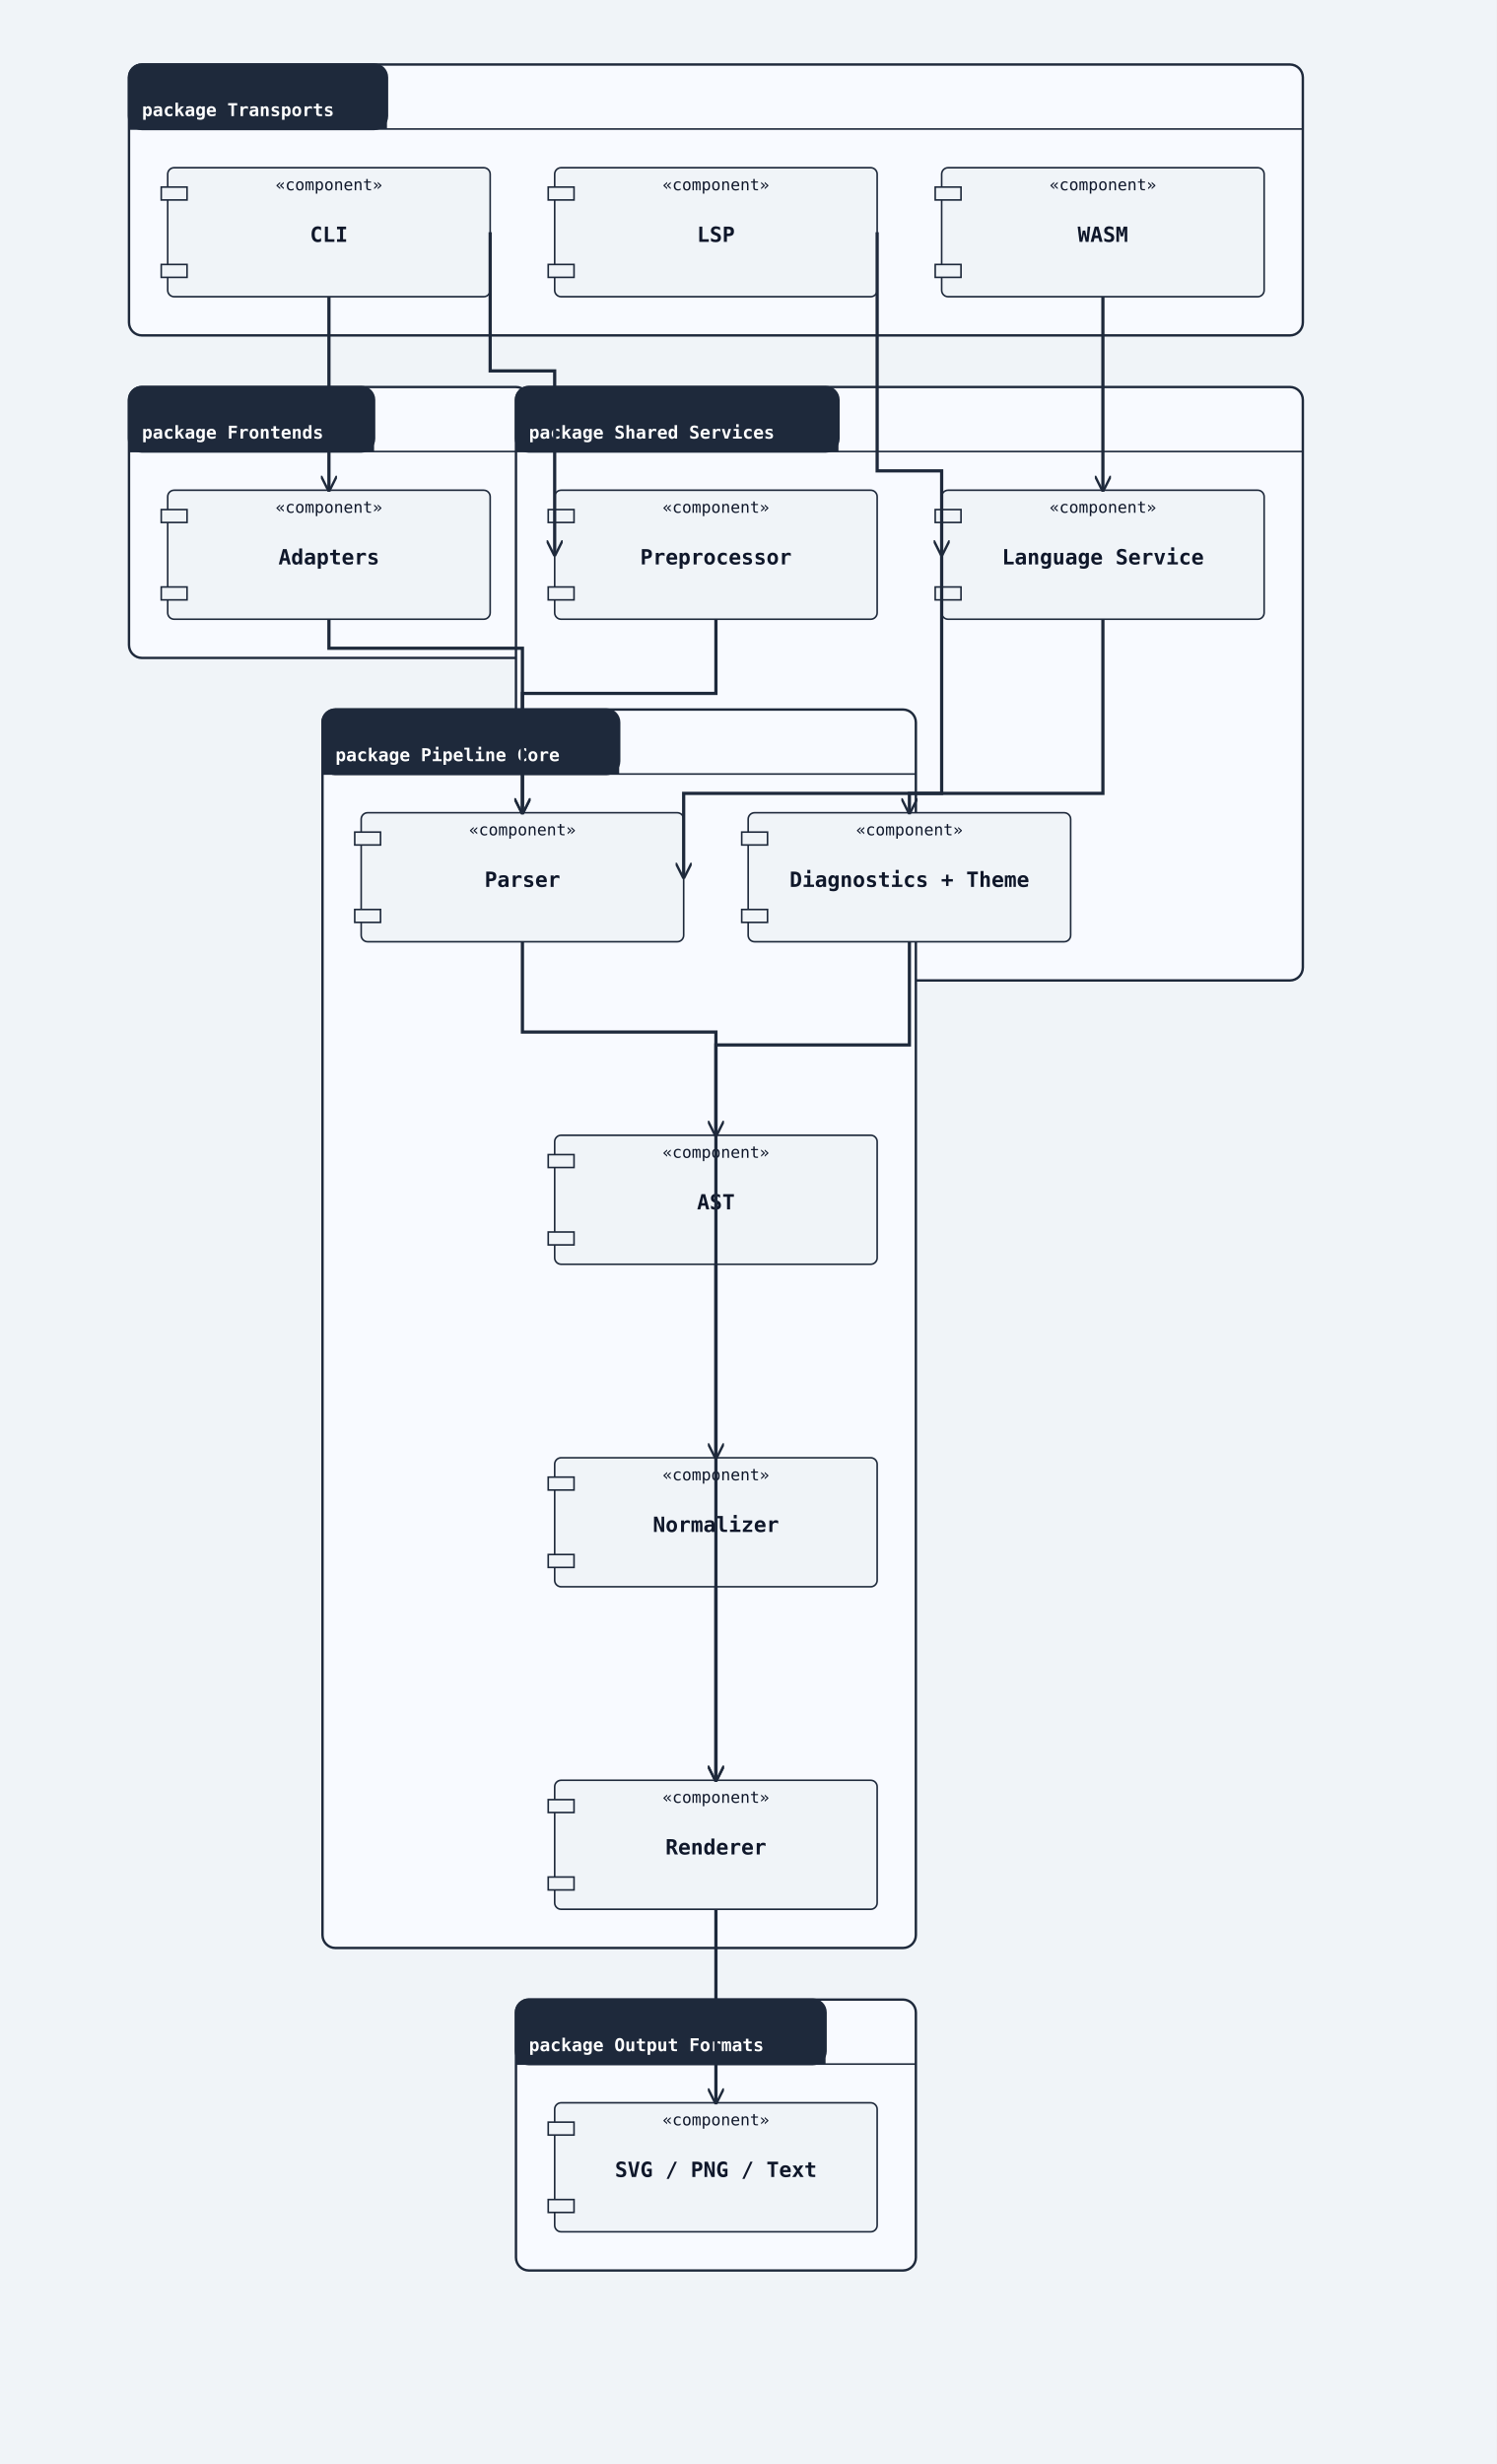
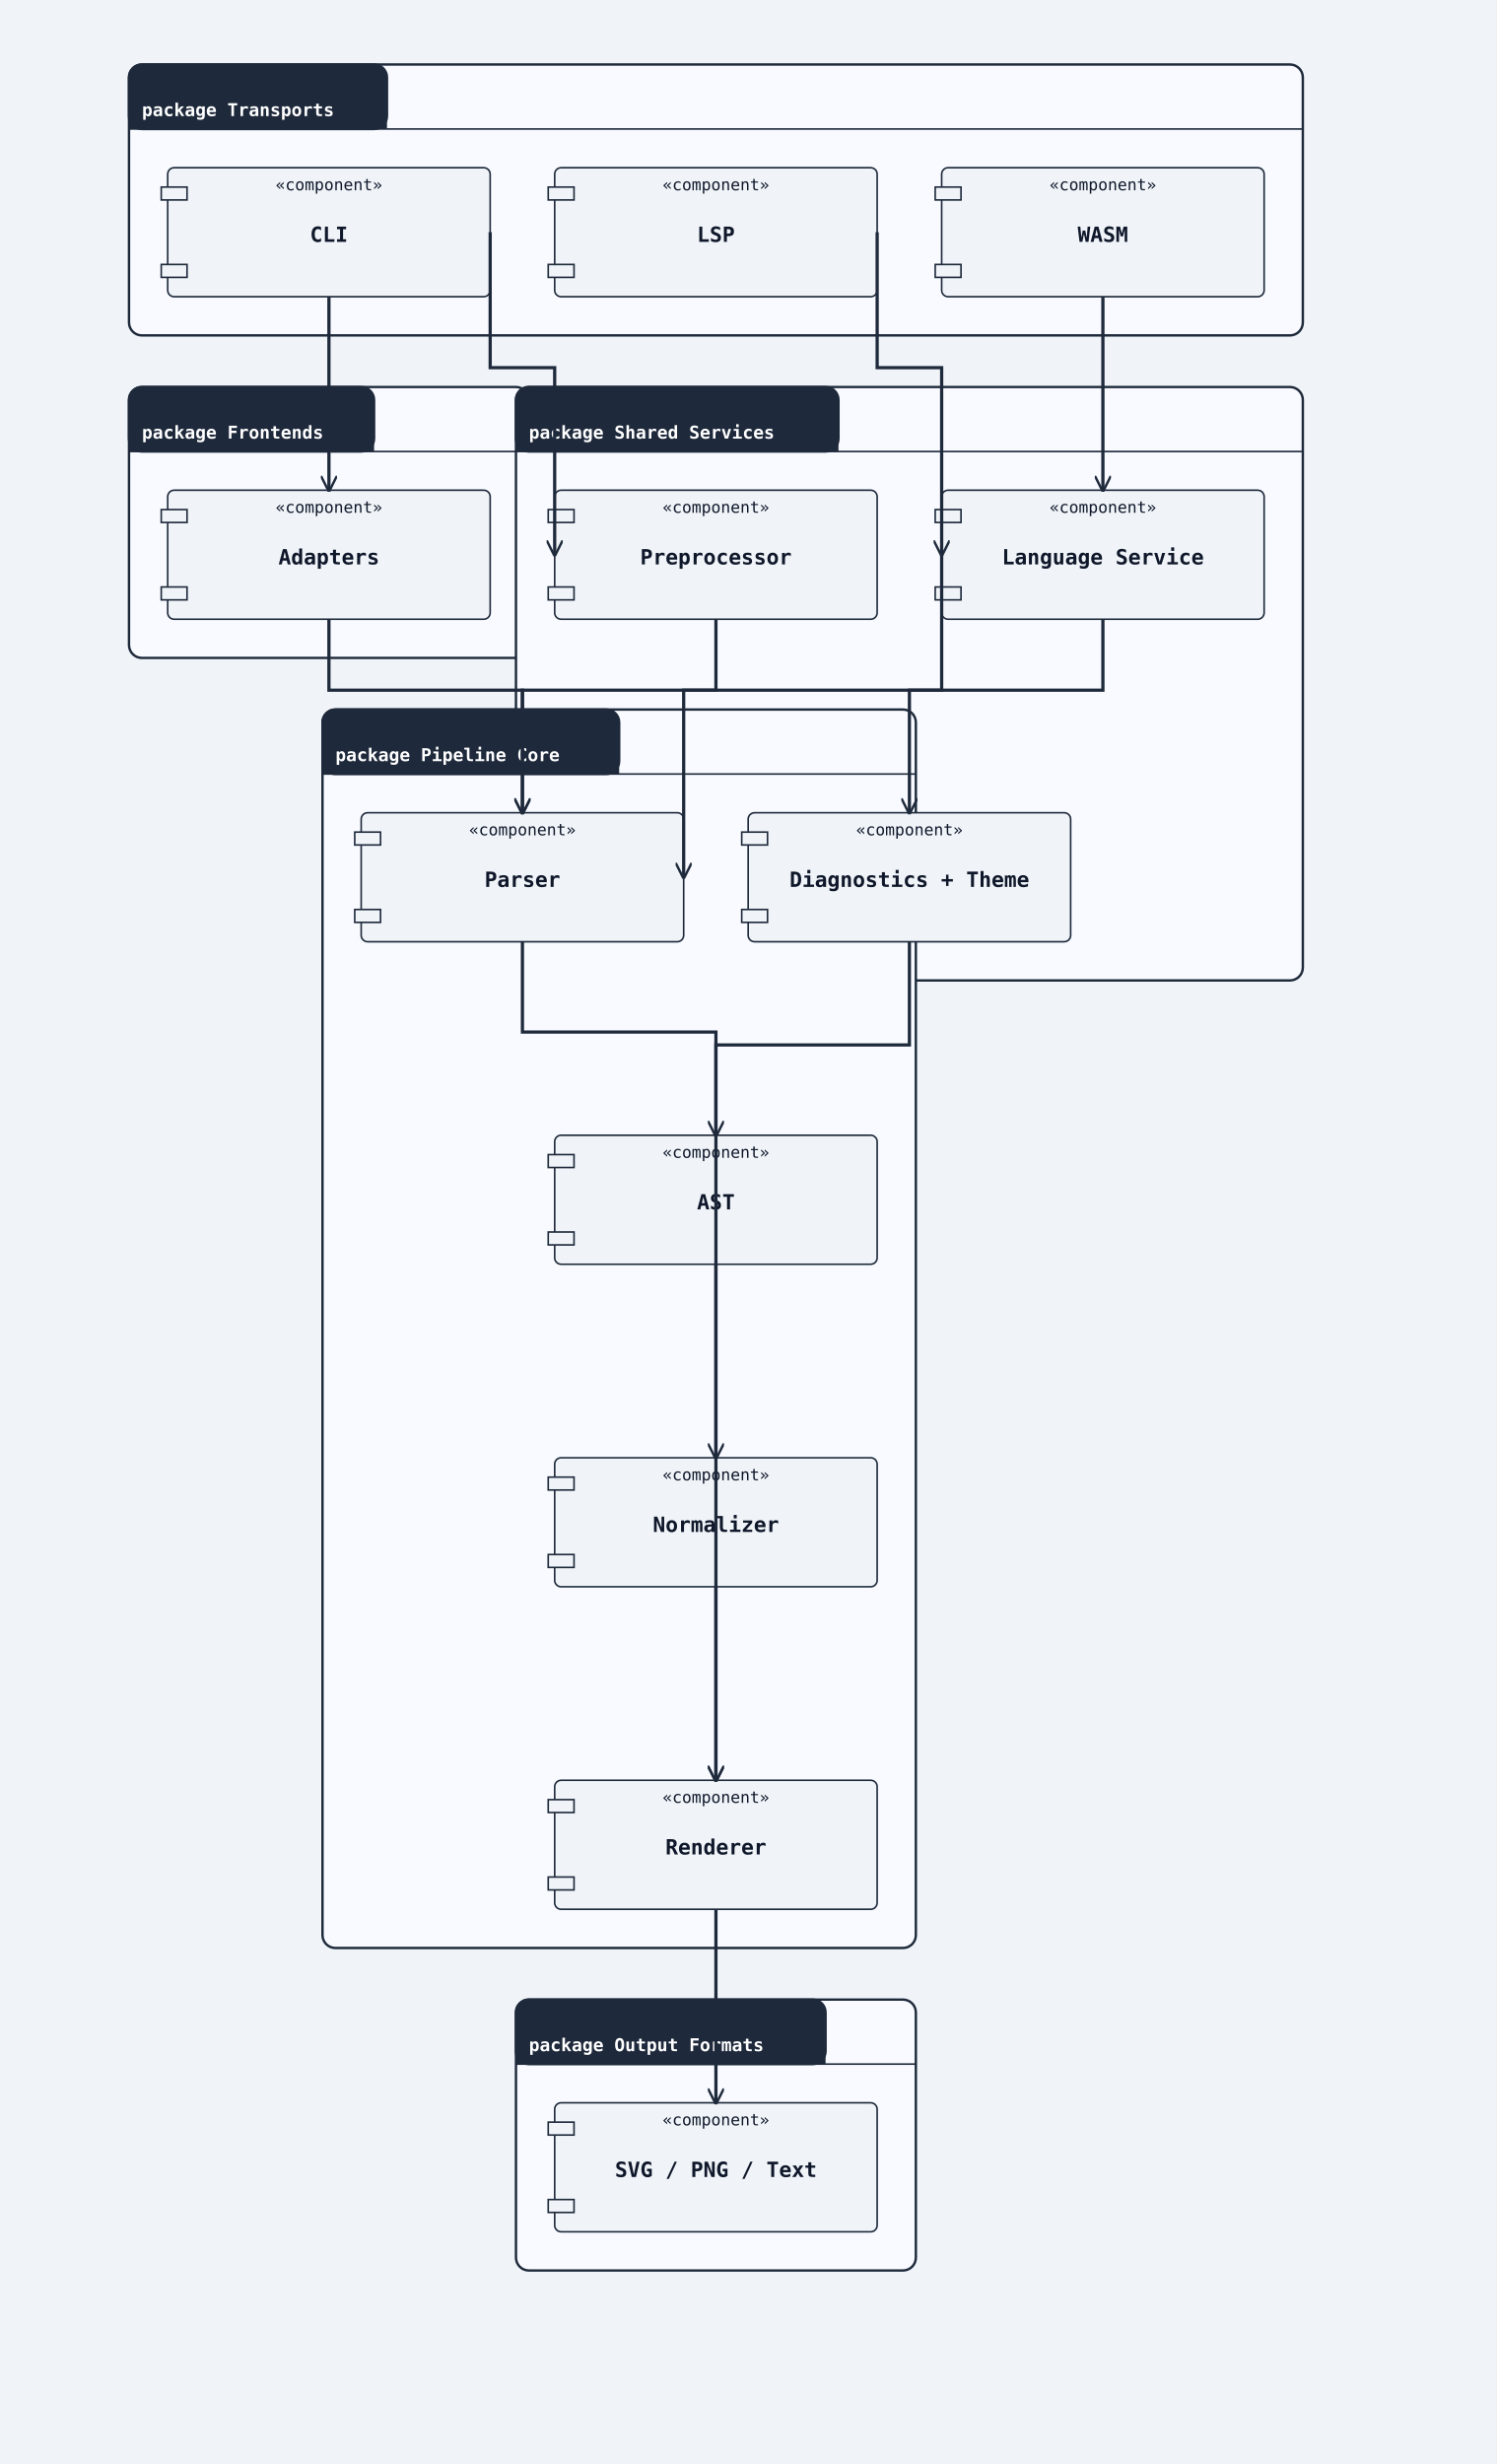
<svg xmlns="http://www.w3.org/2000/svg" width="928" height="1528" viewBox="0 0 928 1528">
  <rect width="100%" height="100%" fill="#f0f4f8" />
  <defs>
    <marker id="arrow-open" viewBox="0 0 10 10" refX="9" refY="5" markerWidth="10" markerHeight="10" markerUnits="userSpaceOnUse" orient="auto-start-reverse">
      <path d="M0,0 L10,5 L0,10" fill="none" stroke="#1e293b" stroke-width="1.5" />
    </marker>
    <marker id="arrow-triangle" viewBox="0 0 12 12" refX="11" refY="6" markerWidth="12" markerHeight="12" markerUnits="userSpaceOnUse" orient="auto-start-reverse">
      <polygon points="0,0 12,6 0,12" fill="#ffffff" stroke="#1e293b" stroke-width="1.5" fill-rule="nonzero" />
    </marker>
    <marker id="arrow-diamond-filled" viewBox="0 0 14 10" refX="13" refY="5" markerWidth="14" markerHeight="10" markerUnits="userSpaceOnUse" orient="auto-start-reverse">
      <path d="M0,5 L7,0 L14,5 L7,10 z" fill="#1e293b" stroke="#1e293b" stroke-width="1" />
    </marker>
    <marker id="arrow-diamond-open" viewBox="0 0 14 10" refX="13" refY="5" markerWidth="14" markerHeight="10" markerUnits="userSpaceOnUse" orient="auto-start-reverse">
      <path d="M0,5 L7,0 L14,5 L7,10 z" fill="#ffffff" stroke="#1e293b" stroke-width="1" />
    </marker>
  </defs>
  <rect class="uml-group-frame" data-uml-group="Transports" x="80" y="40" width="728" height="168" rx="8" ry="8" fill="#f8faff" stroke="#1e293b" stroke-width="1.5" />
  <rect x="80" y="40" width="160" height="40" rx="8" ry="8" fill="#1e293b" stroke="#1e293b" stroke-width="1.5" />
  <rect x="80" y="72" width="160" height="8" fill="#1e293b" stroke="none" />
  <text x="88" y="72" font-family="monospace" font-size="11" font-weight="600" fill="#ffffff">package Transports</text>
  <line x1="80" y1="80" x2="808" y2="80" stroke="#1e293b" stroke-width="1" />
  <rect class="uml-group-frame" data-uml-group="Frontends" x="80" y="240" width="248" height="168" rx="8" ry="8" fill="#f8faff" stroke="#1e293b" stroke-width="1.5" />
  <rect x="80" y="240" width="152" height="40" rx="8" ry="8" fill="#1e293b" stroke="#1e293b" stroke-width="1.5" />
  <rect x="80" y="272" width="152" height="8" fill="#1e293b" stroke="none" />
  <text x="88" y="272" font-family="monospace" font-size="11" font-weight="600" fill="#ffffff">package Frontends</text>
  <line x1="80" y1="280" x2="328" y2="280" stroke="#1e293b" stroke-width="1" />
  <rect class="uml-group-frame" data-uml-group="Shared Services" x="320" y="240" width="488" height="368" rx="8" ry="8" fill="#f8faff" stroke="#1e293b" stroke-width="1.5" />
  <rect x="320" y="240" width="200" height="40" rx="8" ry="8" fill="#1e293b" stroke="#1e293b" stroke-width="1.5" />
  <rect x="320" y="272" width="200" height="8" fill="#1e293b" stroke="none" />
  <text x="328" y="272" font-family="monospace" font-size="11" font-weight="600" fill="#ffffff">package Shared Services</text>
  <line x1="320" y1="280" x2="808" y2="280" stroke="#1e293b" stroke-width="1" />
  <rect class="uml-group-frame" data-uml-group="Pipeline Core" x="200" y="440" width="368" height="768" rx="8" ry="8" fill="#f8faff" stroke="#1e293b" stroke-width="1.5" />
  <rect x="200" y="440" width="184" height="40" rx="8" ry="8" fill="#1e293b" stroke="#1e293b" stroke-width="1.5" />
  <rect x="200" y="472" width="184" height="8" fill="#1e293b" stroke="none" />
  <text x="208" y="472" font-family="monospace" font-size="11" font-weight="600" fill="#ffffff">package Pipeline Core</text>
  <line x1="200" y1="480" x2="568" y2="480" stroke="#1e293b" stroke-width="1" />
  <rect class="uml-group-frame" data-uml-group="Output Formats" x="320" y="1240" width="248" height="168" rx="8" ry="8" fill="#f8faff" stroke="#1e293b" stroke-width="1.5" />
  <rect x="320" y="1240" width="192" height="40" rx="8" ry="8" fill="#1e293b" stroke="#1e293b" stroke-width="1.5" />
  <rect x="320" y="1272" width="192" height="8" fill="#1e293b" stroke="none" />
  <text x="328" y="1272" font-family="monospace" font-size="11" font-weight="600" fill="#ffffff">package Output Formats</text>
  <line x1="320" y1="1280" x2="568" y2="1280" stroke="#1e293b" stroke-width="1" />
  <rect class="uml-node uml-component" data-uml-kind="component" x="104" y="104" width="200" height="80" rx="4" ry="4" fill="#f0f4f8" stroke="#1e293b" stroke-width="1" />
  <rect x="100" y="116" width="16" height="8" fill="#f0f4f8" stroke="#1e293b" stroke-width="1" />
  <rect x="100" y="164" width="16" height="8" fill="#f0f4f8" stroke="#1e293b" stroke-width="1" />
  <text x="204" y="150" text-anchor="middle" font-family="monospace" font-size="13" font-weight="600" fill="#0f172a">CLI</text>
  <text x="204" y="118" text-anchor="middle" font-family="monospace" font-size="10" fill="#0f172a">«component»</text>
  <rect class="uml-node uml-component" data-uml-kind="component" x="344" y="104" width="200" height="80" rx="4" ry="4" fill="#f0f4f8" stroke="#1e293b" stroke-width="1" />
  <rect x="340" y="116" width="16" height="8" fill="#f0f4f8" stroke="#1e293b" stroke-width="1" />
  <rect x="340" y="164" width="16" height="8" fill="#f0f4f8" stroke="#1e293b" stroke-width="1" />
  <text x="444" y="150" text-anchor="middle" font-family="monospace" font-size="13" font-weight="600" fill="#0f172a">LSP</text>
  <text x="444" y="118" text-anchor="middle" font-family="monospace" font-size="10" fill="#0f172a">«component»</text>
  <rect class="uml-node uml-component" data-uml-kind="component" x="584" y="104" width="200" height="80" rx="4" ry="4" fill="#f0f4f8" stroke="#1e293b" stroke-width="1" />
  <rect x="580" y="116" width="16" height="8" fill="#f0f4f8" stroke="#1e293b" stroke-width="1" />
  <rect x="580" y="164" width="16" height="8" fill="#f0f4f8" stroke="#1e293b" stroke-width="1" />
  <text x="684" y="150" text-anchor="middle" font-family="monospace" font-size="13" font-weight="600" fill="#0f172a">WASM</text>
  <text x="684" y="118" text-anchor="middle" font-family="monospace" font-size="10" fill="#0f172a">«component»</text>
  <rect class="uml-node uml-component" data-uml-kind="component" x="104" y="304" width="200" height="80" rx="4" ry="4" fill="#f0f4f8" stroke="#1e293b" stroke-width="1" />
  <rect x="100" y="316" width="16" height="8" fill="#f0f4f8" stroke="#1e293b" stroke-width="1" />
  <rect x="100" y="364" width="16" height="8" fill="#f0f4f8" stroke="#1e293b" stroke-width="1" />
  <text x="204" y="350" text-anchor="middle" font-family="monospace" font-size="13" font-weight="600" fill="#0f172a">Adapters</text>
  <text x="204" y="318" text-anchor="middle" font-family="monospace" font-size="10" fill="#0f172a">«component»</text>
  <rect class="uml-node uml-component" data-uml-kind="component" x="344" y="304" width="200" height="80" rx="4" ry="4" fill="#f0f4f8" stroke="#1e293b" stroke-width="1" />
  <rect x="340" y="316" width="16" height="8" fill="#f0f4f8" stroke="#1e293b" stroke-width="1" />
  <rect x="340" y="364" width="16" height="8" fill="#f0f4f8" stroke="#1e293b" stroke-width="1" />
  <text x="444" y="350" text-anchor="middle" font-family="monospace" font-size="13" font-weight="600" fill="#0f172a">Preprocessor</text>
  <text x="444" y="318" text-anchor="middle" font-family="monospace" font-size="10" fill="#0f172a">«component»</text>
  <rect class="uml-node uml-component" data-uml-kind="component" x="584" y="304" width="200" height="80" rx="4" ry="4" fill="#f0f4f8" stroke="#1e293b" stroke-width="1" />
  <rect x="580" y="316" width="16" height="8" fill="#f0f4f8" stroke="#1e293b" stroke-width="1" />
  <rect x="580" y="364" width="16" height="8" fill="#f0f4f8" stroke="#1e293b" stroke-width="1" />
  <text x="684" y="350" text-anchor="middle" font-family="monospace" font-size="13" font-weight="600" fill="#0f172a">Language Service</text>
  <text x="684" y="318" text-anchor="middle" font-family="monospace" font-size="10" fill="#0f172a">«component»</text>
  <rect class="uml-node uml-component" data-uml-kind="component" x="464" y="504" width="200" height="80" rx="4" ry="4" fill="#f0f4f8" stroke="#1e293b" stroke-width="1" />
  <rect x="460" y="516" width="16" height="8" fill="#f0f4f8" stroke="#1e293b" stroke-width="1" />
  <rect x="460" y="564" width="16" height="8" fill="#f0f4f8" stroke="#1e293b" stroke-width="1" />
  <text x="564" y="550" text-anchor="middle" font-family="monospace" font-size="13" font-weight="600" fill="#0f172a">Diagnostics + Theme</text>
  <text x="564" y="518" text-anchor="middle" font-family="monospace" font-size="10" fill="#0f172a">«component»</text>
  <rect class="uml-node uml-component" data-uml-kind="component" x="224" y="504" width="200" height="80" rx="4" ry="4" fill="#f0f4f8" stroke="#1e293b" stroke-width="1" />
  <rect x="220" y="516" width="16" height="8" fill="#f0f4f8" stroke="#1e293b" stroke-width="1" />
  <rect x="220" y="564" width="16" height="8" fill="#f0f4f8" stroke="#1e293b" stroke-width="1" />
  <text x="324" y="550" text-anchor="middle" font-family="monospace" font-size="13" font-weight="600" fill="#0f172a">Parser</text>
  <text x="324" y="518" text-anchor="middle" font-family="monospace" font-size="10" fill="#0f172a">«component»</text>
  <rect class="uml-node uml-component" data-uml-kind="component" x="344" y="704" width="200" height="80" rx="4" ry="4" fill="#f0f4f8" stroke="#1e293b" stroke-width="1" />
  <rect x="340" y="716" width="16" height="8" fill="#f0f4f8" stroke="#1e293b" stroke-width="1" />
  <rect x="340" y="764" width="16" height="8" fill="#f0f4f8" stroke="#1e293b" stroke-width="1" />
  <text x="444" y="750" text-anchor="middle" font-family="monospace" font-size="13" font-weight="600" fill="#0f172a">AST</text>
  <text x="444" y="718" text-anchor="middle" font-family="monospace" font-size="10" fill="#0f172a">«component»</text>
  <rect class="uml-node uml-component" data-uml-kind="component" x="344" y="904" width="200" height="80" rx="4" ry="4" fill="#f0f4f8" stroke="#1e293b" stroke-width="1" />
  <rect x="340" y="916" width="16" height="8" fill="#f0f4f8" stroke="#1e293b" stroke-width="1" />
  <rect x="340" y="964" width="16" height="8" fill="#f0f4f8" stroke="#1e293b" stroke-width="1" />
  <text x="444" y="950" text-anchor="middle" font-family="monospace" font-size="13" font-weight="600" fill="#0f172a">Normalizer</text>
  <text x="444" y="918" text-anchor="middle" font-family="monospace" font-size="10" fill="#0f172a">«component»</text>
  <rect class="uml-node uml-component" data-uml-kind="component" x="344" y="1104" width="200" height="80" rx="4" ry="4" fill="#f0f4f8" stroke="#1e293b" stroke-width="1" />
  <rect x="340" y="1116" width="16" height="8" fill="#f0f4f8" stroke="#1e293b" stroke-width="1" />
  <rect x="340" y="1164" width="16" height="8" fill="#f0f4f8" stroke="#1e293b" stroke-width="1" />
  <text x="444" y="1150" text-anchor="middle" font-family="monospace" font-size="13" font-weight="600" fill="#0f172a">Renderer</text>
  <text x="444" y="1118" text-anchor="middle" font-family="monospace" font-size="10" fill="#0f172a">«component»</text>
  <rect class="uml-node uml-component" data-uml-kind="component" x="344" y="1304" width="200" height="80" rx="4" ry="4" fill="#f0f4f8" stroke="#1e293b" stroke-width="1" />
  <rect x="340" y="1316" width="16" height="8" fill="#f0f4f8" stroke="#1e293b" stroke-width="1" />
  <rect x="340" y="1364" width="16" height="8" fill="#f0f4f8" stroke="#1e293b" stroke-width="1" />
  <text x="444" y="1350" text-anchor="middle" font-family="monospace" font-size="13" font-weight="600" fill="#0f172a">SVG / PNG / Text</text>
  <text x="444" y="1318" text-anchor="middle" font-family="monospace" font-size="10" fill="#0f172a">«component»</text>
  <polyline class="uml-relation" data-uml-from="CLI" data-uml-to="Frontends" data-uml-arrow="--&gt;" points="204,184 204,244 204,304" fill="none" stroke="#1e293b" stroke-width="2" marker-end="url(#arrow-open)" />
-   <polyline class="uml-relation" data-uml-from="CLI" data-uml-to="Preproc" data-uml-arrow="--&gt;" points="304,144 304,230 344,230 344,344" fill="none" stroke="#1e293b" stroke-width="2" marker-end="url(#arrow-open)" />
-   <polyline class="uml-relation" data-uml-from="LSP" data-uml-to="LangSvc" data-uml-arrow="--&gt;" points="544,144 544,292 584,292 584,344" fill="none" stroke="#1e293b" stroke-width="2" marker-end="url(#arrow-open)" />
+   <polyline class="uml-relation" data-uml-from="CLI" data-uml-to="Preproc" data-uml-arrow="--&gt;" points="304,144 304,228 344,228 344,344" fill="none" stroke="#1e293b" stroke-width="2" marker-end="url(#arrow-open)" />
+   <polyline class="uml-relation" data-uml-from="LSP" data-uml-to="LangSvc" data-uml-arrow="--&gt;" points="544,144 544,228 584,228 584,344" fill="none" stroke="#1e293b" stroke-width="2" marker-end="url(#arrow-open)" />
  <polyline class="uml-relation" data-uml-from="WASM" data-uml-to="LangSvc" data-uml-arrow="--&gt;" points="684,184 684,244 684,304" fill="none" stroke="#1e293b" stroke-width="2" marker-end="url(#arrow-open)" />
-   <polyline class="uml-relation" data-uml-from="Frontends" data-uml-to="Parser" data-uml-arrow="--&gt;" points="204,384 204,402 324,402 324,504" fill="none" stroke="#1e293b" stroke-width="2" marker-end="url(#arrow-open)" />
-   <polyline class="uml-relation" data-uml-from="Preproc" data-uml-to="Parser" data-uml-arrow="--&gt;" points="444,384 444,430 324,430 324,504" fill="none" stroke="#1e293b" stroke-width="2" marker-end="url(#arrow-open)" />
-   <polyline class="uml-relation" data-uml-from="LangSvc" data-uml-to="Parser" data-uml-arrow="--&gt;" points="584,344 584,492 424,492 424,544" fill="none" stroke="#1e293b" stroke-width="2" marker-end="url(#arrow-open)" />
-   <polyline class="uml-relation" data-uml-from="LangSvc" data-uml-to="RenderSupport" data-uml-arrow="--&gt;" points="684,384 684,492 564,492 564,504" fill="none" stroke="#1e293b" stroke-width="2" marker-end="url(#arrow-open)" />
+   <polyline class="uml-relation" data-uml-from="Frontends" data-uml-to="Parser" data-uml-arrow="--&gt;" points="204,384 204,428 324,428 324,504" fill="none" stroke="#1e293b" stroke-width="2" marker-end="url(#arrow-open)" />
+   <polyline class="uml-relation" data-uml-from="Preproc" data-uml-to="Parser" data-uml-arrow="--&gt;" points="444,384 444,428 324,428 324,504" fill="none" stroke="#1e293b" stroke-width="2" marker-end="url(#arrow-open)" />
+   <polyline class="uml-relation" data-uml-from="LangSvc" data-uml-to="Parser" data-uml-arrow="--&gt;" points="584,344 584,428 424,428 424,544" fill="none" stroke="#1e293b" stroke-width="2" marker-end="url(#arrow-open)" />
+   <polyline class="uml-relation" data-uml-from="LangSvc" data-uml-to="RenderSupport" data-uml-arrow="--&gt;" points="684,384 684,428 564,428 564,504" fill="none" stroke="#1e293b" stroke-width="2" marker-end="url(#arrow-open)" />
  <polyline class="uml-relation" data-uml-from="RenderSupport" data-uml-to="Renderer" data-uml-arrow="--&gt;" points="564,584 564,648 444,648 444,1104" fill="none" stroke="#1e293b" stroke-width="2" marker-end="url(#arrow-open)" />
  <polyline class="uml-relation" data-uml-from="Parser" data-uml-to="AST" data-uml-arrow="--&gt;" points="324,584 324,640 444,640 444,704" fill="none" stroke="#1e293b" stroke-width="2" marker-end="url(#arrow-open)" />
  <polyline class="uml-relation" data-uml-from="AST" data-uml-to="Normalizer" data-uml-arrow="--&gt;" points="444,784 444,844 444,904" fill="none" stroke="#1e293b" stroke-width="2" marker-end="url(#arrow-open)" />
  <polyline class="uml-relation" data-uml-from="Normalizer" data-uml-to="Renderer" data-uml-arrow="--&gt;" points="444,984 444,1044 444,1104" fill="none" stroke="#1e293b" stroke-width="2" marker-end="url(#arrow-open)" />
  <polyline class="uml-relation" data-uml-from="Renderer" data-uml-to="Outputs" data-uml-arrow="--&gt;" points="444,1184 444,1244 444,1304" fill="none" stroke="#1e293b" stroke-width="2" marker-end="url(#arrow-open)" />
</svg>
